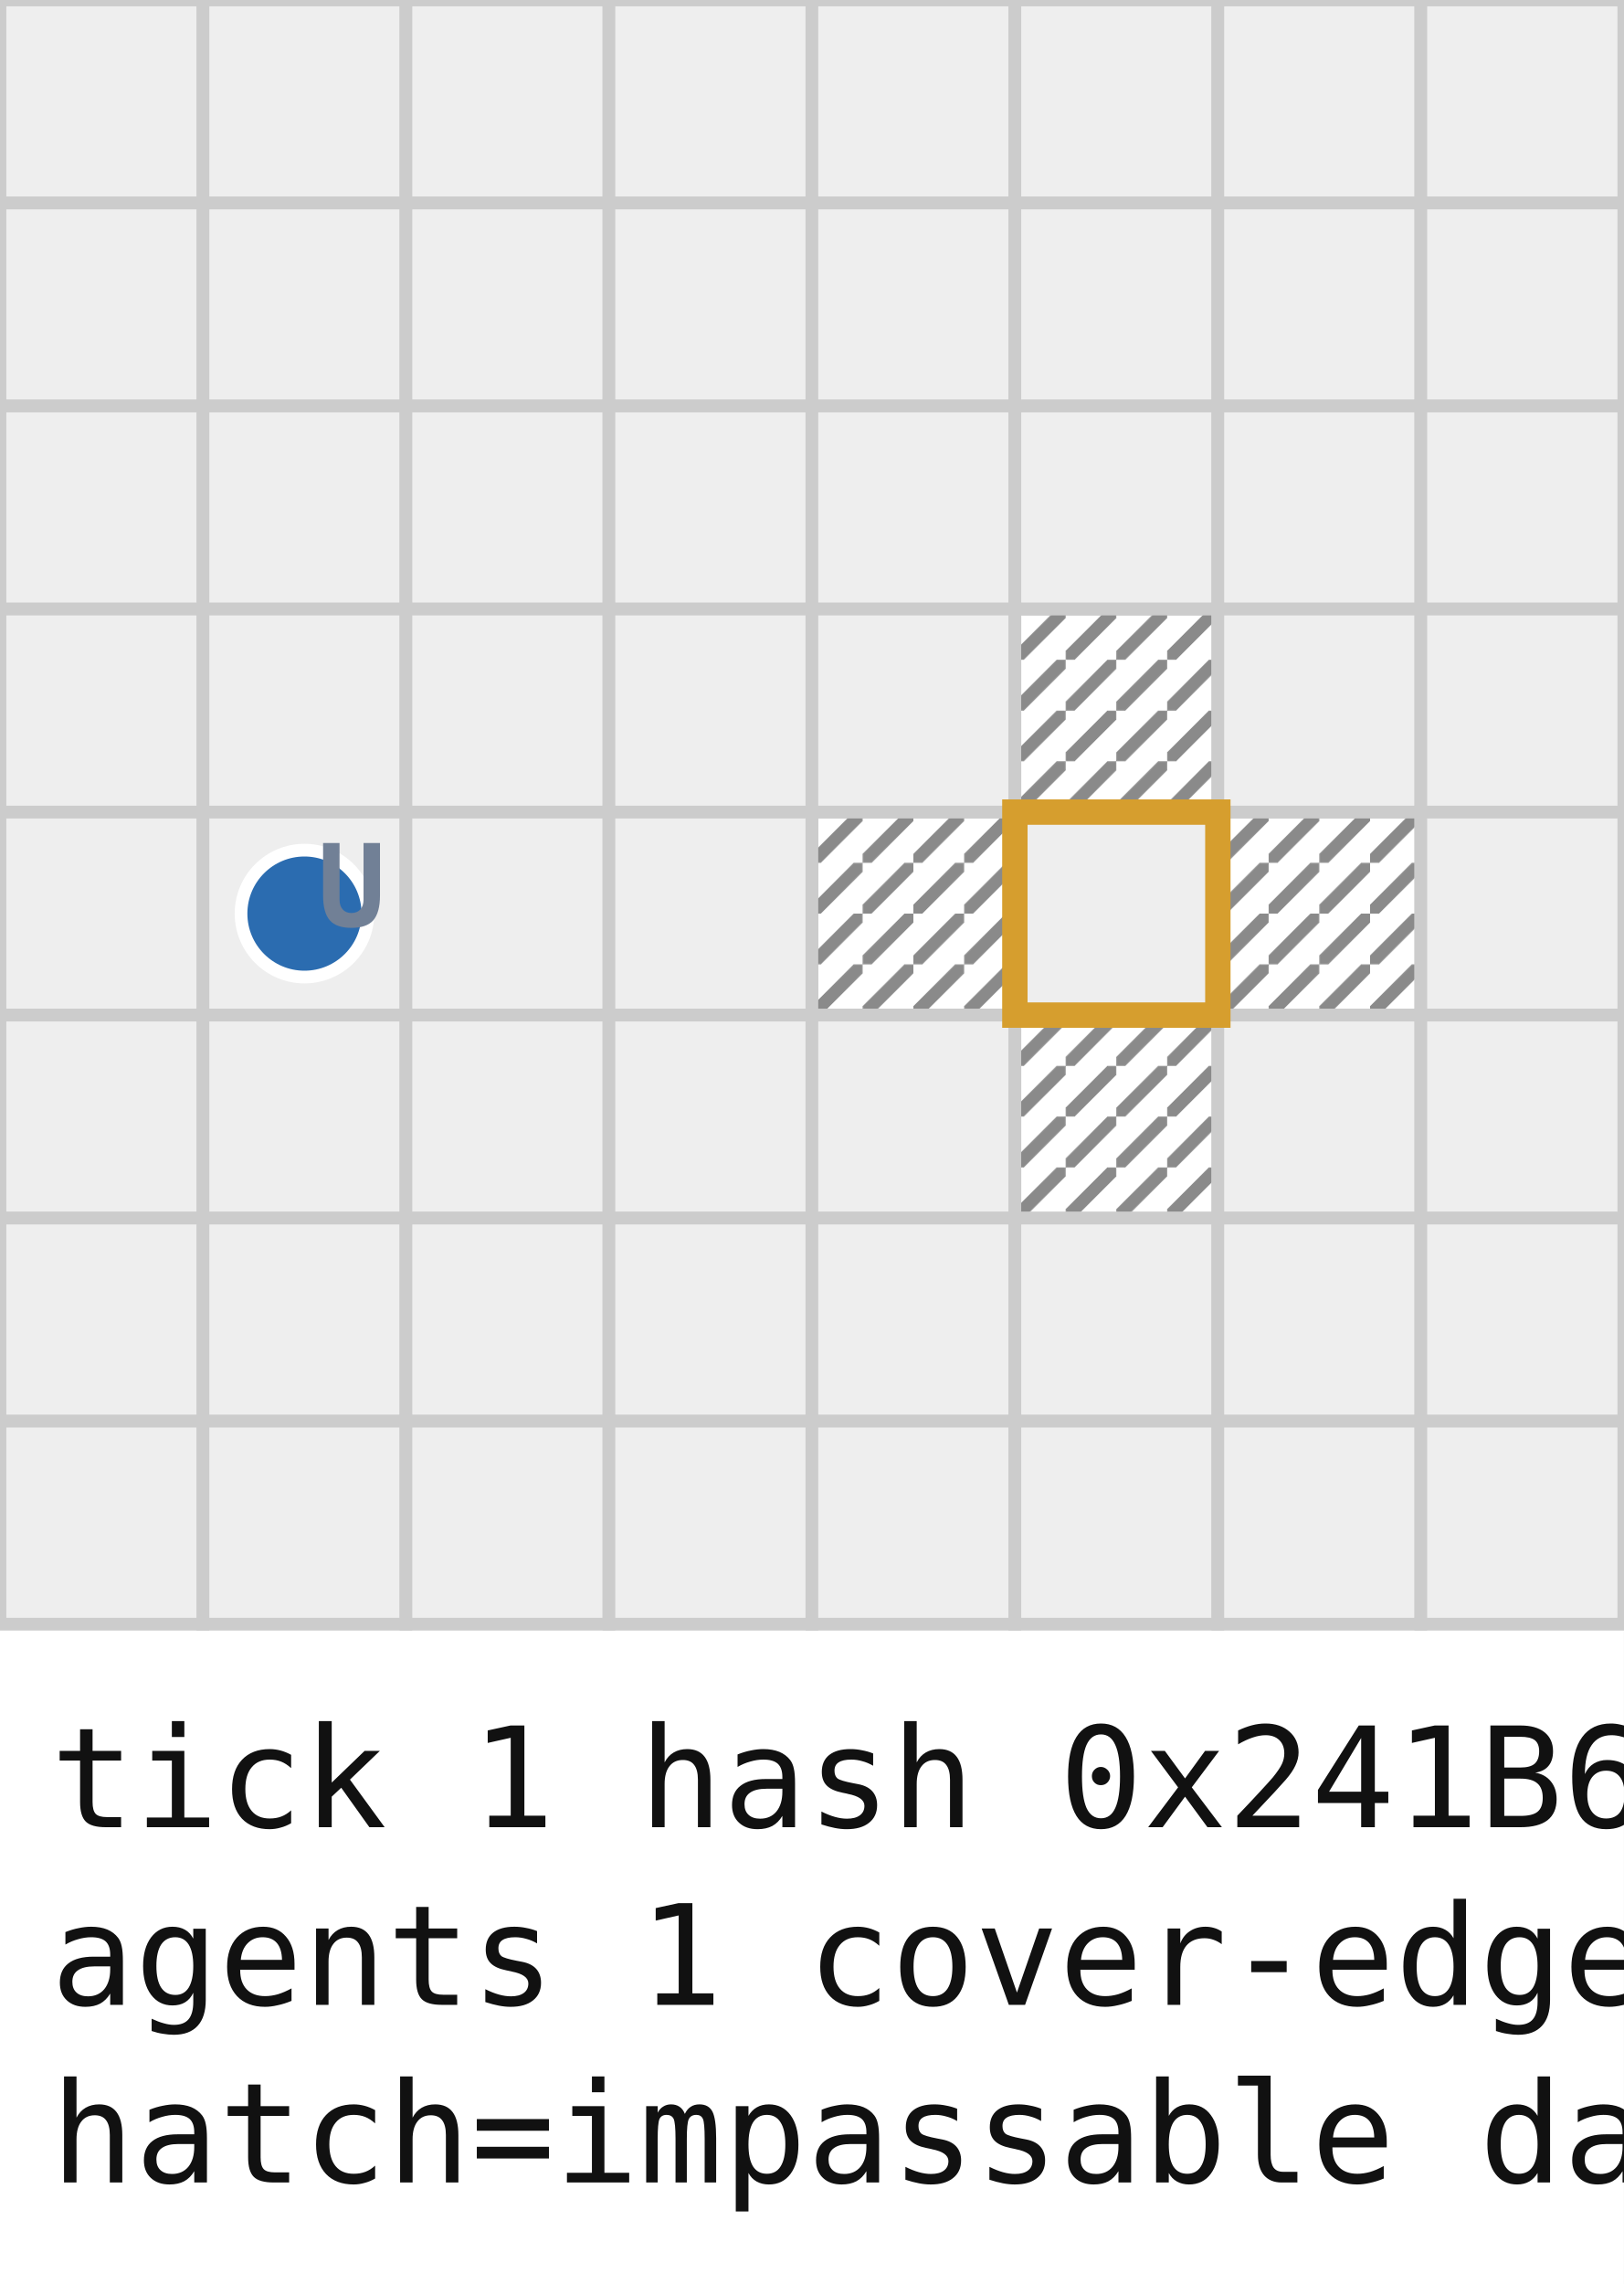
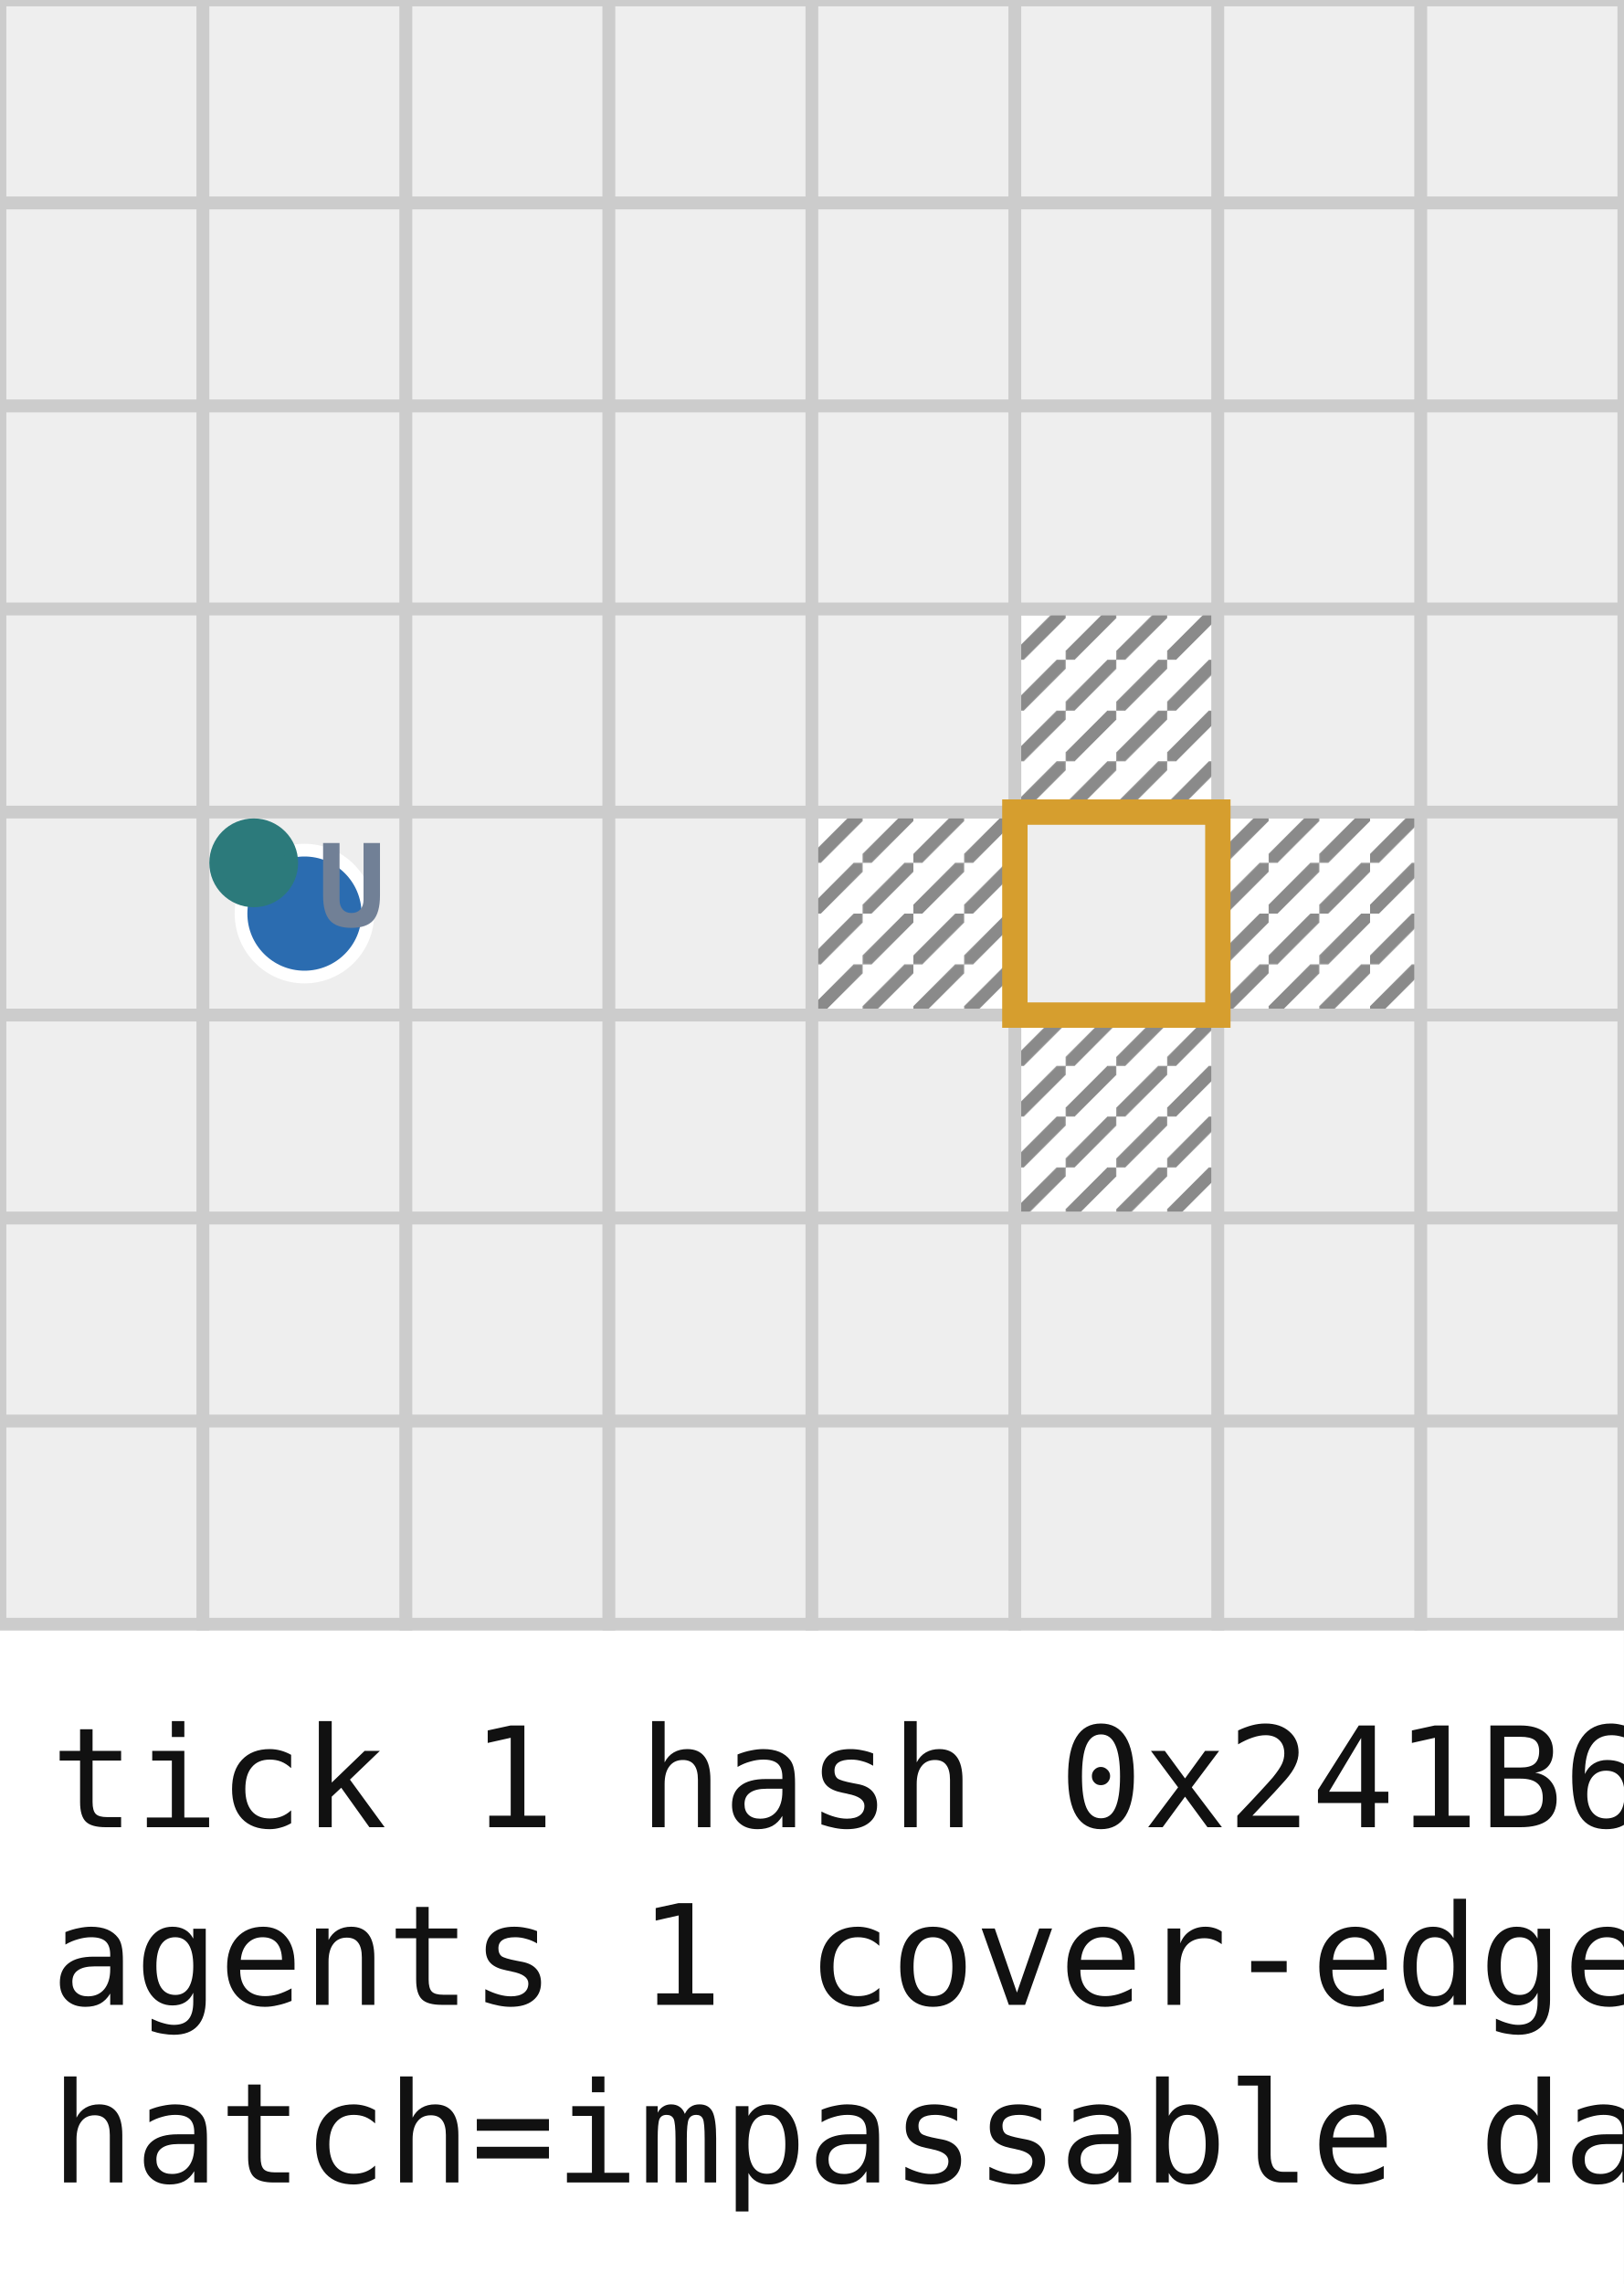
<svg xmlns="http://www.w3.org/2000/svg" width="128" height="180" viewBox="0 0 128 180">
  <defs>
    <pattern id="cw-hatch" width="4" height="4" patternUnits="userSpaceOnUse">
      <path d="M0,4 L4,0" stroke="#8a8a8a" stroke-width="1" />
    </pattern>
  </defs>
  <rect x="0" y="0" width="128" height="180" fill="#ffffff" />
  <rect x="0" y="0" width="16" height="16" fill="rgb(238,238,238)" stroke="#cccccc" stroke-width="1" />
  <rect x="16" y="0" width="16" height="16" fill="rgb(238,238,238)" stroke="#cccccc" stroke-width="1" />
  <rect x="32" y="0" width="16" height="16" fill="rgb(238,238,238)" stroke="#cccccc" stroke-width="1" />
  <rect x="48" y="0" width="16" height="16" fill="rgb(238,238,238)" stroke="#cccccc" stroke-width="1" />
  <rect x="64" y="0" width="16" height="16" fill="rgb(238,238,238)" stroke="#cccccc" stroke-width="1" />
  <rect x="80" y="0" width="16" height="16" fill="rgb(238,238,238)" stroke="#cccccc" stroke-width="1" />
  <rect x="96" y="0" width="16" height="16" fill="rgb(238,238,238)" stroke="#cccccc" stroke-width="1" />
  <rect x="112" y="0" width="16" height="16" fill="rgb(238,238,238)" stroke="#cccccc" stroke-width="1" />
  <rect x="0" y="16" width="16" height="16" fill="rgb(238,238,238)" stroke="#cccccc" stroke-width="1" />
  <rect x="16" y="16" width="16" height="16" fill="rgb(238,238,238)" stroke="#cccccc" stroke-width="1" />
  <rect x="32" y="16" width="16" height="16" fill="rgb(238,238,238)" stroke="#cccccc" stroke-width="1" />
  <rect x="48" y="16" width="16" height="16" fill="rgb(238,238,238)" stroke="#cccccc" stroke-width="1" />
  <rect x="64" y="16" width="16" height="16" fill="rgb(238,238,238)" stroke="#cccccc" stroke-width="1" />
  <rect x="80" y="16" width="16" height="16" fill="rgb(238,238,238)" stroke="#cccccc" stroke-width="1" />
  <rect x="96" y="16" width="16" height="16" fill="rgb(238,238,238)" stroke="#cccccc" stroke-width="1" />
  <rect x="112" y="16" width="16" height="16" fill="rgb(238,238,238)" stroke="#cccccc" stroke-width="1" />
  <rect x="0" y="32" width="16" height="16" fill="rgb(238,238,238)" stroke="#cccccc" stroke-width="1" />
  <rect x="16" y="32" width="16" height="16" fill="rgb(238,238,238)" stroke="#cccccc" stroke-width="1" />
  <rect x="32" y="32" width="16" height="16" fill="rgb(238,238,238)" stroke="#cccccc" stroke-width="1" />
  <rect x="48" y="32" width="16" height="16" fill="rgb(238,238,238)" stroke="#cccccc" stroke-width="1" />
  <rect x="64" y="32" width="16" height="16" fill="rgb(238,238,238)" stroke="#cccccc" stroke-width="1" />
  <rect x="80" y="32" width="16" height="16" fill="rgb(238,238,238)" stroke="#cccccc" stroke-width="1" />
  <rect x="96" y="32" width="16" height="16" fill="rgb(238,238,238)" stroke="#cccccc" stroke-width="1" />
  <rect x="112" y="32" width="16" height="16" fill="rgb(238,238,238)" stroke="#cccccc" stroke-width="1" />
  <rect x="0" y="48" width="16" height="16" fill="rgb(238,238,238)" stroke="#cccccc" stroke-width="1" />
  <rect x="16" y="48" width="16" height="16" fill="rgb(238,238,238)" stroke="#cccccc" stroke-width="1" />
  <rect x="32" y="48" width="16" height="16" fill="rgb(238,238,238)" stroke="#cccccc" stroke-width="1" />
  <rect x="48" y="48" width="16" height="16" fill="rgb(238,238,238)" stroke="#cccccc" stroke-width="1" />
  <rect x="64" y="48" width="16" height="16" fill="rgb(238,238,238)" stroke="#cccccc" stroke-width="1" />
  <rect x="80" y="48" width="16" height="16" fill="url(#cw-hatch)" stroke="#cccccc" stroke-width="1" />
  <rect x="96" y="48" width="16" height="16" fill="rgb(238,238,238)" stroke="#cccccc" stroke-width="1" />
  <rect x="112" y="48" width="16" height="16" fill="rgb(238,238,238)" stroke="#cccccc" stroke-width="1" />
  <rect x="0" y="64" width="16" height="16" fill="rgb(238,238,238)" stroke="#cccccc" stroke-width="1" />
  <rect x="16" y="64" width="16" height="16" fill="rgb(238,238,238)" stroke="#cccccc" stroke-width="1" />
  <rect x="32" y="64" width="16" height="16" fill="rgb(238,238,238)" stroke="#cccccc" stroke-width="1" />
  <rect x="48" y="64" width="16" height="16" fill="rgb(238,238,238)" stroke="#cccccc" stroke-width="1" />
  <rect x="64" y="64" width="16" height="16" fill="url(#cw-hatch)" stroke="#cccccc" stroke-width="1" />
  <rect x="80" y="64" width="16" height="16" fill="rgb(238,238,238)" stroke="#cccccc" stroke-width="1" />
  <rect x="96" y="64" width="16" height="16" fill="url(#cw-hatch)" stroke="#cccccc" stroke-width="1" />
  <rect x="112" y="64" width="16" height="16" fill="rgb(238,238,238)" stroke="#cccccc" stroke-width="1" />
  <rect x="0" y="80" width="16" height="16" fill="rgb(238,238,238)" stroke="#cccccc" stroke-width="1" />
  <rect x="16" y="80" width="16" height="16" fill="rgb(238,238,238)" stroke="#cccccc" stroke-width="1" />
  <rect x="32" y="80" width="16" height="16" fill="rgb(238,238,238)" stroke="#cccccc" stroke-width="1" />
  <rect x="48" y="80" width="16" height="16" fill="rgb(238,238,238)" stroke="#cccccc" stroke-width="1" />
  <rect x="64" y="80" width="16" height="16" fill="rgb(238,238,238)" stroke="#cccccc" stroke-width="1" />
  <rect x="80" y="80" width="16" height="16" fill="url(#cw-hatch)" stroke="#cccccc" stroke-width="1" />
  <rect x="96" y="80" width="16" height="16" fill="rgb(238,238,238)" stroke="#cccccc" stroke-width="1" />
  <rect x="112" y="80" width="16" height="16" fill="rgb(238,238,238)" stroke="#cccccc" stroke-width="1" />
  <rect x="0" y="96" width="16" height="16" fill="rgb(238,238,238)" stroke="#cccccc" stroke-width="1" />
  <rect x="16" y="96" width="16" height="16" fill="rgb(238,238,238)" stroke="#cccccc" stroke-width="1" />
  <rect x="32" y="96" width="16" height="16" fill="rgb(238,238,238)" stroke="#cccccc" stroke-width="1" />
  <rect x="48" y="96" width="16" height="16" fill="rgb(238,238,238)" stroke="#cccccc" stroke-width="1" />
  <rect x="64" y="96" width="16" height="16" fill="rgb(238,238,238)" stroke="#cccccc" stroke-width="1" />
  <rect x="80" y="96" width="16" height="16" fill="rgb(238,238,238)" stroke="#cccccc" stroke-width="1" />
  <rect x="96" y="96" width="16" height="16" fill="rgb(238,238,238)" stroke="#cccccc" stroke-width="1" />
  <rect x="112" y="96" width="16" height="16" fill="rgb(238,238,238)" stroke="#cccccc" stroke-width="1" />
  <rect x="0" y="112" width="16" height="16" fill="rgb(238,238,238)" stroke="#cccccc" stroke-width="1" />
  <rect x="16" y="112" width="16" height="16" fill="rgb(238,238,238)" stroke="#cccccc" stroke-width="1" />
  <rect x="32" y="112" width="16" height="16" fill="rgb(238,238,238)" stroke="#cccccc" stroke-width="1" />
  <rect x="48" y="112" width="16" height="16" fill="rgb(238,238,238)" stroke="#cccccc" stroke-width="1" />
  <rect x="64" y="112" width="16" height="16" fill="rgb(238,238,238)" stroke="#cccccc" stroke-width="1" />
  <rect x="80" y="112" width="16" height="16" fill="rgb(238,238,238)" stroke="#cccccc" stroke-width="1" />
  <rect x="96" y="112" width="16" height="16" fill="rgb(238,238,238)" stroke="#cccccc" stroke-width="1" />
  <rect x="112" y="112" width="16" height="16" fill="rgb(238,238,238)" stroke="#cccccc" stroke-width="1" />
  <rect x="80" y="64" width="16" height="16" fill="none" stroke="#d69e2e" stroke-width="2" />
  <circle cx="24" cy="72" r="5" fill="#2b6cb0" stroke="#ffffff" stroke-width="1" />
  <text x="25" y="73" font-family="monospace" font-size="9" font-weight="bold" fill="#718096">U</text>
+   <circle cx="20" cy="68" r="3" fill="#2c7a7b" stroke="#2c7a7b" stroke-width="1" />
  <text x="4" y="144" font-family="monospace" font-size="11" fill="#111111">tick 1  hash 0x241B614DE1FE66E4  draws 0</text>
  <text x="4" y="158" font-family="monospace" font-size="11" fill="#111111">agents 1  cover-edges 0  events 2</text>
  <text x="4" y="172" font-family="monospace" font-size="11" fill="#111111">hatch=impassable  dark border=opaque  darker fill=higher elevation  triangle=cover  circle=agent</text>
</svg>
